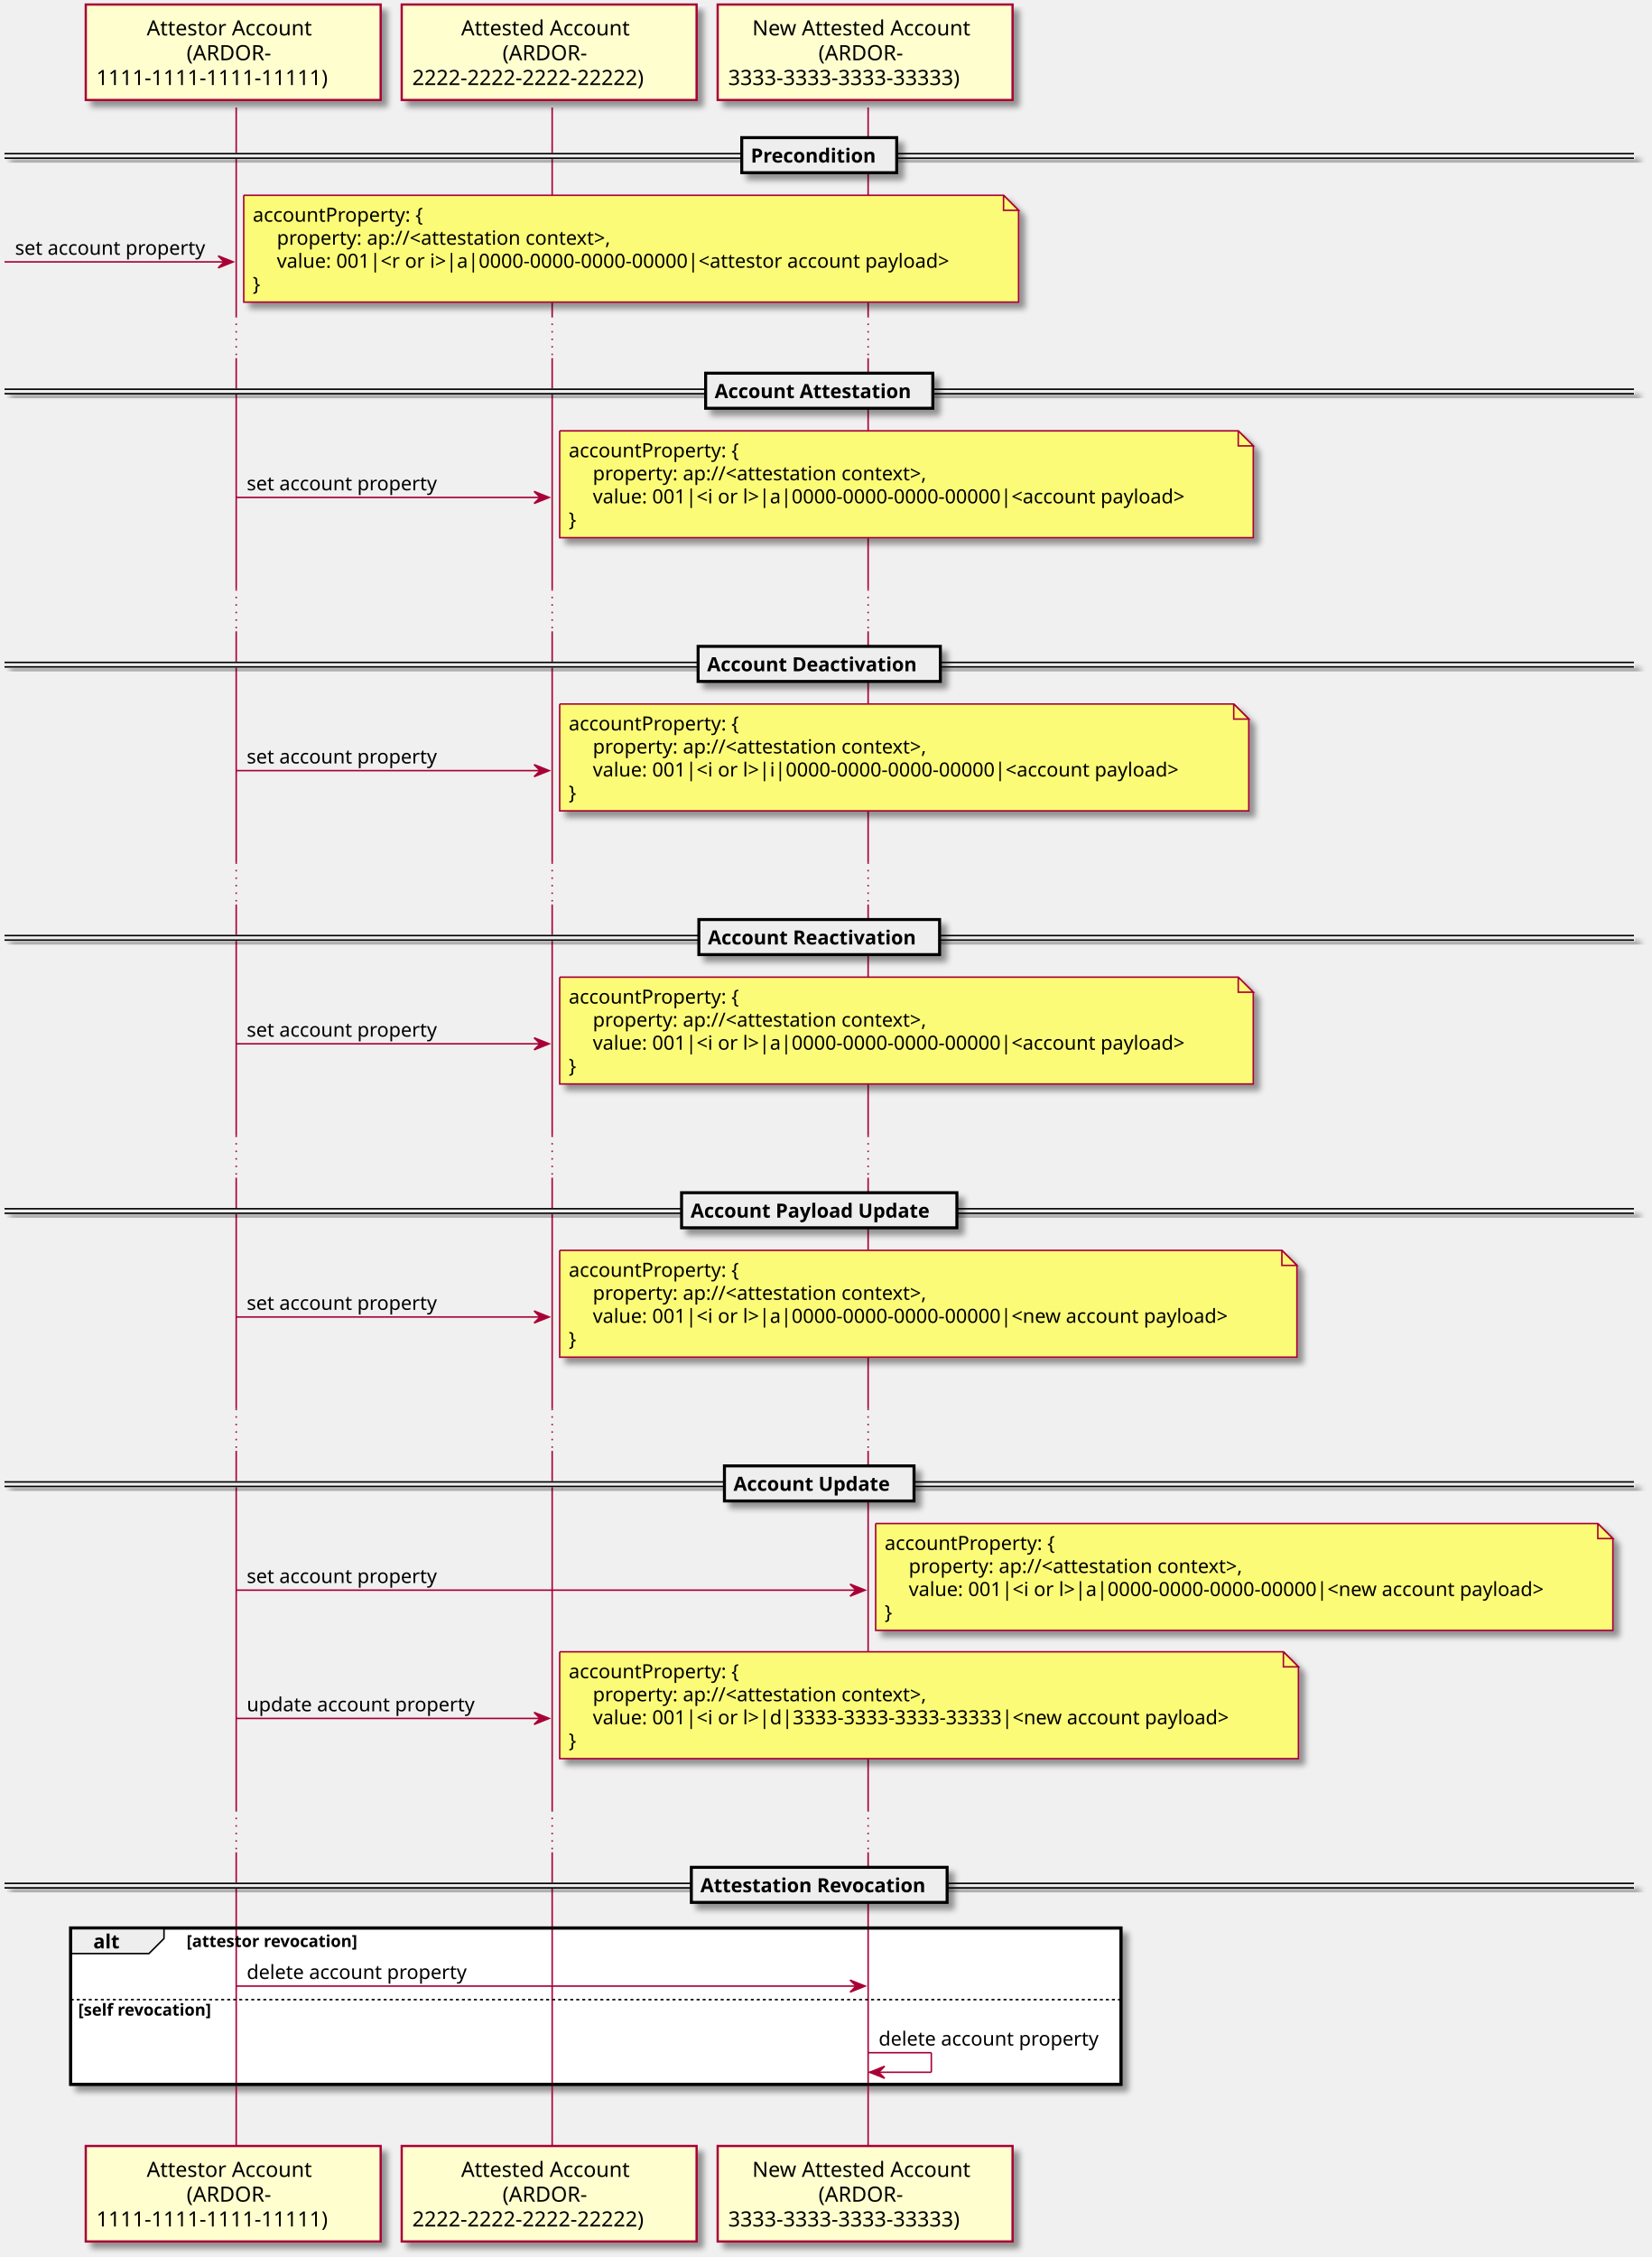
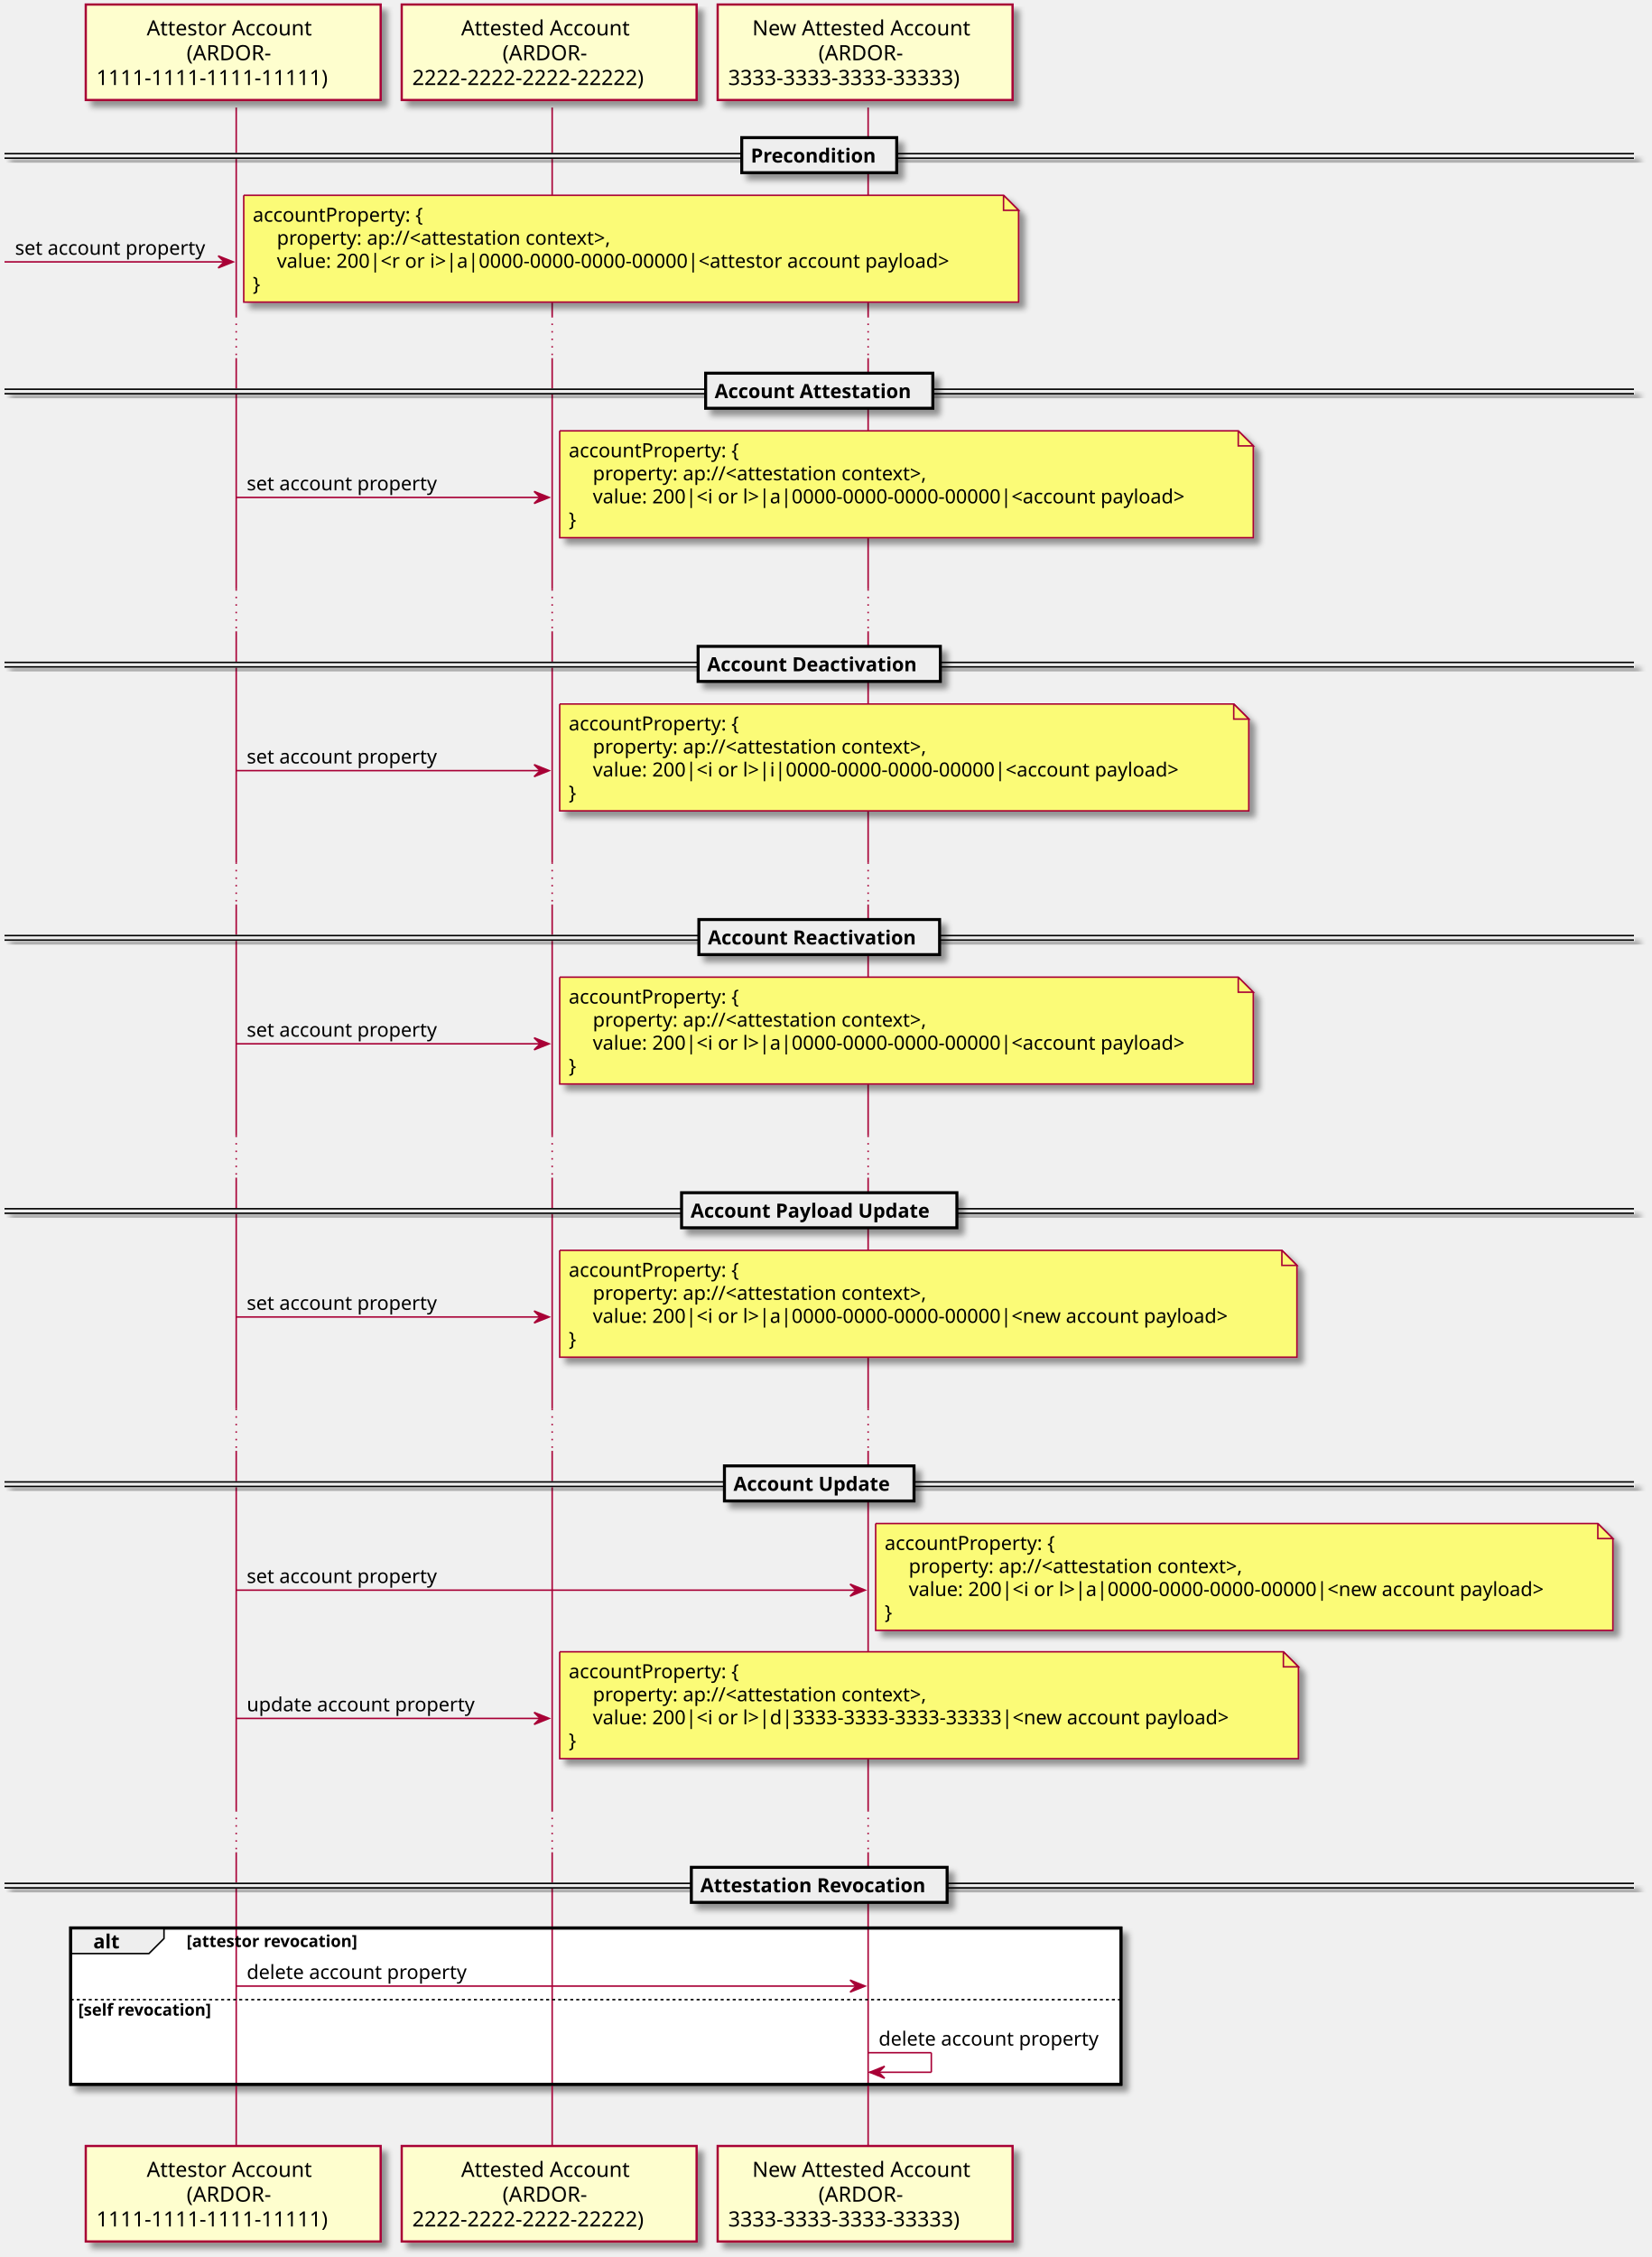
<svg xmlns="http://www.w3.org/2000/svg" contentScriptType="application/ecmascript" contentStyleType="text/css" height="1500px" preserveAspectRatio="none" style="width:1098px;height:1500px;" version="1.1" viewBox="0 0 1098 1500" width="1098px" zoomAndPan="magnify">
  <defs>
-     <filter height="300%" id="fj7i6no8japhm" width="300%" x="-1" y="-1">
+     <filter height="300%" id="ftkwf2hhifo8a" width="300%" x="-1" y="-1">
      <feGaussianBlur result="blurOut" stdDeviation="2.0" />
      <feColorMatrix in="blurOut" result="blurOut2" type="matrix" values="0 0 0 0 0 0 0 0 0 0 0 0 0 0 0 0 0 0 .4 0" />
      <feOffset dx="4.0" dy="4.0" in="blurOut2" result="blurOut3" />
      <feBlend in="SourceGraphic" in2="blurOut3" mode="normal" />
    </filter>
  </defs>
  <g>
-     <rect fill="#FFFFFF" filter="url(#fj7i6no8japhm)" height="103.887" style="stroke: #000000; stroke-width: 2.0;" width="698" x="47" y="1281.334" />
+     <rect fill="#FFFFFF" filter="url(#ftkwf2hhifo8a)" height="103.887" style="stroke: #000000; stroke-width: 2.0;" width="698" x="47" y="1281.334" />
    <rect fill="#FFFFFF" height="57.266" style="stroke: none; stroke-width: 1.0;" width="698" x="47" y="1327.955" />
    <line style="stroke: #A80036; stroke-width: 1.0;" x1="157" x2="157" y1="71.465" y2="210.018" />
    <line style="stroke: #A80036; stroke-width: 1.0; stroke-dasharray: 1.0,4.0;" x1="157" x2="157" y1="210.018" y2="238.018" />
    <line style="stroke: #A80036; stroke-width: 1.0;" x1="157" x2="157" y1="238.018" y2="391.57" />
    <line style="stroke: #A80036; stroke-width: 1.0; stroke-dasharray: 1.0,4.0;" x1="157" x2="157" y1="391.57" y2="419.57" />
    <line style="stroke: #A80036; stroke-width: 1.0;" x1="157" x2="157" y1="419.57" y2="573.123" />
    <line style="stroke: #A80036; stroke-width: 1.0; stroke-dasharray: 1.0,4.0;" x1="157" x2="157" y1="573.123" y2="601.123" />
    <line style="stroke: #A80036; stroke-width: 1.0;" x1="157" x2="157" y1="601.123" y2="754.676" />
    <line style="stroke: #A80036; stroke-width: 1.0; stroke-dasharray: 1.0,4.0;" x1="157" x2="157" y1="754.676" y2="782.676" />
    <line style="stroke: #A80036; stroke-width: 1.0;" x1="157" x2="157" y1="782.676" y2="936.229" />
    <line style="stroke: #A80036; stroke-width: 1.0; stroke-dasharray: 1.0,4.0;" x1="157" x2="157" y1="936.229" y2="964.229" />
    <line style="stroke: #A80036; stroke-width: 1.0;" x1="157" x2="157" y1="964.229" y2="1203.023" />
    <line style="stroke: #A80036; stroke-width: 1.0; stroke-dasharray: 1.0,4.0;" x1="157" x2="157" y1="1203.023" y2="1231.023" />
    <line style="stroke: #A80036; stroke-width: 1.0;" x1="157" x2="157" y1="1231.023" y2="1427.221" />
    <line style="stroke: #A80036; stroke-width: 1.0;" x1="367" x2="367" y1="71.465" y2="210.018" />
    <line style="stroke: #A80036; stroke-width: 1.0; stroke-dasharray: 1.0,4.0;" x1="367" x2="367" y1="210.018" y2="238.018" />
    <line style="stroke: #A80036; stroke-width: 1.0;" x1="367" x2="367" y1="238.018" y2="391.57" />
    <line style="stroke: #A80036; stroke-width: 1.0; stroke-dasharray: 1.0,4.0;" x1="367" x2="367" y1="391.57" y2="419.57" />
    <line style="stroke: #A80036; stroke-width: 1.0;" x1="367" x2="367" y1="419.57" y2="573.123" />
    <line style="stroke: #A80036; stroke-width: 1.0; stroke-dasharray: 1.0,4.0;" x1="367" x2="367" y1="573.123" y2="601.123" />
    <line style="stroke: #A80036; stroke-width: 1.0;" x1="367" x2="367" y1="601.123" y2="754.676" />
    <line style="stroke: #A80036; stroke-width: 1.0; stroke-dasharray: 1.0,4.0;" x1="367" x2="367" y1="754.676" y2="782.676" />
    <line style="stroke: #A80036; stroke-width: 1.0;" x1="367" x2="367" y1="782.676" y2="936.229" />
    <line style="stroke: #A80036; stroke-width: 1.0; stroke-dasharray: 1.0,4.0;" x1="367" x2="367" y1="936.229" y2="964.229" />
    <line style="stroke: #A80036; stroke-width: 1.0;" x1="367" x2="367" y1="964.229" y2="1203.023" />
    <line style="stroke: #A80036; stroke-width: 1.0; stroke-dasharray: 1.0,4.0;" x1="367" x2="367" y1="1203.023" y2="1231.023" />
    <line style="stroke: #A80036; stroke-width: 1.0;" x1="367" x2="367" y1="1231.023" y2="1427.221" />
    <line style="stroke: #A80036; stroke-width: 1.0;" x1="577" x2="577" y1="71.465" y2="210.018" />
    <line style="stroke: #A80036; stroke-width: 1.0; stroke-dasharray: 1.0,4.0;" x1="577" x2="577" y1="210.018" y2="238.018" />
    <line style="stroke: #A80036; stroke-width: 1.0;" x1="577" x2="577" y1="238.018" y2="391.57" />
    <line style="stroke: #A80036; stroke-width: 1.0; stroke-dasharray: 1.0,4.0;" x1="577" x2="577" y1="391.57" y2="419.57" />
    <line style="stroke: #A80036; stroke-width: 1.0;" x1="577" x2="577" y1="419.57" y2="573.123" />
    <line style="stroke: #A80036; stroke-width: 1.0; stroke-dasharray: 1.0,4.0;" x1="577" x2="577" y1="573.123" y2="601.123" />
    <line style="stroke: #A80036; stroke-width: 1.0;" x1="577" x2="577" y1="601.123" y2="754.676" />
    <line style="stroke: #A80036; stroke-width: 1.0; stroke-dasharray: 1.0,4.0;" x1="577" x2="577" y1="754.676" y2="782.676" />
    <line style="stroke: #A80036; stroke-width: 1.0;" x1="577" x2="577" y1="782.676" y2="936.229" />
    <line style="stroke: #A80036; stroke-width: 1.0; stroke-dasharray: 1.0,4.0;" x1="577" x2="577" y1="936.229" y2="964.229" />
    <line style="stroke: #A80036; stroke-width: 1.0;" x1="577" x2="577" y1="964.229" y2="1203.023" />
    <line style="stroke: #A80036; stroke-width: 1.0; stroke-dasharray: 1.0,4.0;" x1="577" x2="577" y1="1203.023" y2="1231.023" />
    <line style="stroke: #A80036; stroke-width: 1.0;" x1="577" x2="577" y1="1231.023" y2="1427.221" />
-     <rect fill="#FEFECE" filter="url(#fj7i6no8japhm)" height="63.465" style="stroke: #A80036; stroke-width: 1.5;" width="196" x="57" y="3" />
+     <rect fill="#FEFECE" filter="url(#ftkwf2hhifo8a)" height="63.465" style="stroke: #A80036; stroke-width: 1.5;" width="196" x="57" y="3" />
    <text fill="#000000" font-family="sans-serif" font-size="14" lengthAdjust="spacingAndGlyphs" textLength="115" x="97.5" y="23.535">Attestor Account</text>
    <text fill="#000000" font-family="sans-serif" font-size="14" lengthAdjust="spacingAndGlyphs" textLength="62" x="124" y="40.023">(ARDOR-</text>
    <text fill="#000000" font-family="sans-serif" font-size="14" lengthAdjust="spacingAndGlyphs" textLength="182" x="64" y="56.512">1111-1111-1111-11111)</text>
-     <rect fill="#FEFECE" filter="url(#fj7i6no8japhm)" height="63.465" style="stroke: #A80036; stroke-width: 1.5;" width="196" x="57" y="1426.221" />
+     <rect fill="#FEFECE" filter="url(#ftkwf2hhifo8a)" height="63.465" style="stroke: #A80036; stroke-width: 1.5;" width="196" x="57" y="1426.221" />
    <text fill="#000000" font-family="sans-serif" font-size="14" lengthAdjust="spacingAndGlyphs" textLength="115" x="97.5" y="1446.756">Attestor Account</text>
    <text fill="#000000" font-family="sans-serif" font-size="14" lengthAdjust="spacingAndGlyphs" textLength="62" x="124" y="1463.244">(ARDOR-</text>
    <text fill="#000000" font-family="sans-serif" font-size="14" lengthAdjust="spacingAndGlyphs" textLength="182" x="64" y="1479.732">1111-1111-1111-11111)</text>
-     <rect fill="#FEFECE" filter="url(#fj7i6no8japhm)" height="63.465" style="stroke: #A80036; stroke-width: 1.5;" width="196" x="267" y="3" />
+     <rect fill="#FEFECE" filter="url(#ftkwf2hhifo8a)" height="63.465" style="stroke: #A80036; stroke-width: 1.5;" width="196" x="267" y="3" />
    <text fill="#000000" font-family="sans-serif" font-size="14" lengthAdjust="spacingAndGlyphs" textLength="117" x="306.5" y="23.535">Attested Account</text>
    <text fill="#000000" font-family="sans-serif" font-size="14" lengthAdjust="spacingAndGlyphs" textLength="62" x="334" y="40.023">(ARDOR-</text>
    <text fill="#000000" font-family="sans-serif" font-size="14" lengthAdjust="spacingAndGlyphs" textLength="182" x="274" y="56.512">2222-2222-2222-22222)</text>
-     <rect fill="#FEFECE" filter="url(#fj7i6no8japhm)" height="63.465" style="stroke: #A80036; stroke-width: 1.5;" width="196" x="267" y="1426.221" />
+     <rect fill="#FEFECE" filter="url(#ftkwf2hhifo8a)" height="63.465" style="stroke: #A80036; stroke-width: 1.5;" width="196" x="267" y="1426.221" />
    <text fill="#000000" font-family="sans-serif" font-size="14" lengthAdjust="spacingAndGlyphs" textLength="117" x="306.5" y="1446.756">Attested Account</text>
    <text fill="#000000" font-family="sans-serif" font-size="14" lengthAdjust="spacingAndGlyphs" textLength="62" x="334" y="1463.244">(ARDOR-</text>
    <text fill="#000000" font-family="sans-serif" font-size="14" lengthAdjust="spacingAndGlyphs" textLength="182" x="274" y="1479.732">2222-2222-2222-22222)</text>
-     <rect fill="#FEFECE" filter="url(#fj7i6no8japhm)" height="63.465" style="stroke: #A80036; stroke-width: 1.5;" width="196" x="477" y="3" />
+     <rect fill="#FEFECE" filter="url(#ftkwf2hhifo8a)" height="63.465" style="stroke: #A80036; stroke-width: 1.5;" width="196" x="477" y="3" />
    <text fill="#000000" font-family="sans-serif" font-size="14" lengthAdjust="spacingAndGlyphs" textLength="150" x="500" y="23.535">New Attested Account</text>
    <text fill="#000000" font-family="sans-serif" font-size="14" lengthAdjust="spacingAndGlyphs" textLength="62" x="544" y="40.023">(ARDOR-</text>
    <text fill="#000000" font-family="sans-serif" font-size="14" lengthAdjust="spacingAndGlyphs" textLength="182" x="484" y="56.512">3333-3333-3333-33333)</text>
-     <rect fill="#FEFECE" filter="url(#fj7i6no8japhm)" height="63.465" style="stroke: #A80036; stroke-width: 1.5;" width="196" x="477" y="1426.221" />
+     <rect fill="#FEFECE" filter="url(#ftkwf2hhifo8a)" height="63.465" style="stroke: #A80036; stroke-width: 1.5;" width="196" x="477" y="1426.221" />
    <text fill="#000000" font-family="sans-serif" font-size="14" lengthAdjust="spacingAndGlyphs" textLength="150" x="500" y="1446.756">New Attested Account</text>
    <text fill="#000000" font-family="sans-serif" font-size="14" lengthAdjust="spacingAndGlyphs" textLength="62" x="544" y="1463.244">(ARDOR-</text>
    <text fill="#000000" font-family="sans-serif" font-size="14" lengthAdjust="spacingAndGlyphs" textLength="182" x="484" y="1479.732">3333-3333-3333-33333)</text>
-     <rect fill="#EEEEEE" filter="url(#fj7i6no8japhm)" height="3" style="stroke: #EEEEEE; stroke-width: 1.0;" width="1083" x="3" y="102.12" />
+     <rect fill="#EEEEEE" filter="url(#ftkwf2hhifo8a)" height="3" style="stroke: #EEEEEE; stroke-width: 1.0;" width="1083" x="3" y="102.12" />
    <line style="stroke: #000000; stroke-width: 1.0;" x1="3" x2="1086" y1="102.12" y2="102.12" />
    <line style="stroke: #000000; stroke-width: 1.0;" x1="3" x2="1086" y1="105.12" y2="105.12" />
-     <rect fill="#EEEEEE" filter="url(#fj7i6no8japhm)" height="23.311" style="stroke: #000000; stroke-width: 2.0;" width="103" x="493" y="91.465" />
+     <rect fill="#EEEEEE" filter="url(#ftkwf2hhifo8a)" height="23.311" style="stroke: #000000; stroke-width: 2.0;" width="103" x="493" y="91.465" />
    <text fill="#000000" font-family="sans-serif" font-size="13" font-weight="bold" lengthAdjust="spacingAndGlyphs" textLength="85" x="499" y="108.033">Precondition</text>
    <polygon fill="#A80036" points="145,170.052,155,174.052,145,178.052,149,174.052" style="stroke: #A80036; stroke-width: 1.0;" />
    <line style="stroke: #A80036; stroke-width: 1.0;" x1="3" x2="151" y1="174.052" y2="174.052" />
    <text fill="#000000" font-family="sans-serif" font-size="13" lengthAdjust="spacingAndGlyphs" textLength="130" x="10" y="169.31">set account property</text>
-     <path d="M162,129.775 L162,200.775 L677,200.775 L677,139.775 L667,129.775 L162,129.775 " fill="#FBFB77" filter="url(#fj7i6no8japhm)" style="stroke: #A80036; stroke-width: 1.0;" />
+     <path d="M162,129.775 L162,200.775 L677,200.775 L677,139.775 L667,129.775 L162,129.775 " fill="#FBFB77" filter="url(#ftkwf2hhifo8a)" style="stroke: #A80036; stroke-width: 1.0;" />
    <path d="M667,129.775 L667,139.775 L677,139.775 L667,129.775 " fill="#FBFB77" style="stroke: #A80036; stroke-width: 1.0;" />
    <text fill="#000000" font-family="sans-serif" font-size="13" lengthAdjust="spacingAndGlyphs" textLength="114" x="168" y="147.344">accountProperty: {</text>
    <text fill="#000000" font-family="sans-serif" font-size="13" lengthAdjust="spacingAndGlyphs" textLength="238" x="184" y="162.654">property: ap://&lt;attestation context&gt;,</text>
-     <text fill="#000000" font-family="sans-serif" font-size="13" lengthAdjust="spacingAndGlyphs" textLength="478" x="184" y="177.965">value: 001|&lt;r or i&gt;|a|0000-0000-0000-00000|&lt;attestor account payload&gt;</text>
+     <text fill="#000000" font-family="sans-serif" font-size="13" lengthAdjust="spacingAndGlyphs" textLength="478" x="184" y="177.965">value: 200|&lt;r or i&gt;|a|0000-0000-0000-00000|&lt;attestor account payload&gt;</text>
    <text fill="#000000" font-family="sans-serif" font-size="13" lengthAdjust="spacingAndGlyphs" textLength="4" x="168" y="193.275">}</text>
-     <rect fill="#EEEEEE" filter="url(#fj7i6no8japhm)" height="3" style="stroke: #EEEEEE; stroke-width: 1.0;" width="1083" x="3" y="258.673" />
+     <rect fill="#EEEEEE" filter="url(#ftkwf2hhifo8a)" height="3" style="stroke: #EEEEEE; stroke-width: 1.0;" width="1083" x="3" y="258.673" />
    <line style="stroke: #000000; stroke-width: 1.0;" x1="3" x2="1086" y1="258.673" y2="258.673" />
    <line style="stroke: #000000; stroke-width: 1.0;" x1="3" x2="1086" y1="261.673" y2="261.673" />
-     <rect fill="#EEEEEE" filter="url(#fj7i6no8japhm)" height="23.311" style="stroke: #000000; stroke-width: 2.0;" width="151" x="469" y="248.018" />
+     <rect fill="#EEEEEE" filter="url(#ftkwf2hhifo8a)" height="23.311" style="stroke: #000000; stroke-width: 2.0;" width="151" x="469" y="248.018" />
    <text fill="#000000" font-family="sans-serif" font-size="13" font-weight="bold" lengthAdjust="spacingAndGlyphs" textLength="133" x="475" y="264.586">Account Attestation</text>
    <polygon fill="#A80036" points="355,326.604,365,330.604,355,334.604,359,330.604" style="stroke: #A80036; stroke-width: 1.0;" />
    <line style="stroke: #A80036; stroke-width: 1.0;" x1="157" x2="361" y1="330.604" y2="330.604" />
    <text fill="#000000" font-family="sans-serif" font-size="13" lengthAdjust="spacingAndGlyphs" textLength="130" x="164" y="325.862">set account property</text>
-     <path d="M372,286.328 L372,357.328 L833,357.328 L833,296.328 L823,286.328 L372,286.328 " fill="#FBFB77" filter="url(#fj7i6no8japhm)" style="stroke: #A80036; stroke-width: 1.0;" />
+     <path d="M372,286.328 L372,357.328 L833,357.328 L833,296.328 L823,286.328 L372,286.328 " fill="#FBFB77" filter="url(#ftkwf2hhifo8a)" style="stroke: #A80036; stroke-width: 1.0;" />
    <path d="M823,286.328 L823,296.328 L833,296.328 L823,286.328 " fill="#FBFB77" style="stroke: #A80036; stroke-width: 1.0;" />
    <text fill="#000000" font-family="sans-serif" font-size="13" lengthAdjust="spacingAndGlyphs" textLength="114" x="378" y="303.897">accountProperty: {</text>
    <text fill="#000000" font-family="sans-serif" font-size="13" lengthAdjust="spacingAndGlyphs" textLength="238" x="394" y="319.207">property: ap://&lt;attestation context&gt;,</text>
-     <text fill="#000000" font-family="sans-serif" font-size="13" lengthAdjust="spacingAndGlyphs" textLength="424" x="394" y="334.518">value: 001|&lt;i or l&gt;|a|0000-0000-0000-00000|&lt;account payload&gt;</text>
+     <text fill="#000000" font-family="sans-serif" font-size="13" lengthAdjust="spacingAndGlyphs" textLength="424" x="394" y="334.518">value: 200|&lt;i or l&gt;|a|0000-0000-0000-00000|&lt;account payload&gt;</text>
    <text fill="#000000" font-family="sans-serif" font-size="13" lengthAdjust="spacingAndGlyphs" textLength="4" x="378" y="349.828">}</text>
-     <rect fill="#EEEEEE" filter="url(#fj7i6no8japhm)" height="3" style="stroke: #EEEEEE; stroke-width: 1.0;" width="1083" x="3" y="440.226" />
+     <rect fill="#EEEEEE" filter="url(#ftkwf2hhifo8a)" height="3" style="stroke: #EEEEEE; stroke-width: 1.0;" width="1083" x="3" y="440.226" />
    <line style="stroke: #000000; stroke-width: 1.0;" x1="3" x2="1086" y1="440.226" y2="440.226" />
    <line style="stroke: #000000; stroke-width: 1.0;" x1="3" x2="1086" y1="443.226" y2="443.226" />
-     <rect fill="#EEEEEE" filter="url(#fj7i6no8japhm)" height="23.311" style="stroke: #000000; stroke-width: 2.0;" width="161" x="464" y="429.57" />
+     <rect fill="#EEEEEE" filter="url(#ftkwf2hhifo8a)" height="23.311" style="stroke: #000000; stroke-width: 2.0;" width="161" x="464" y="429.57" />
    <text fill="#000000" font-family="sans-serif" font-size="13" font-weight="bold" lengthAdjust="spacingAndGlyphs" textLength="143" x="470" y="446.139">Account Deactivation</text>
    <polygon fill="#A80036" points="355,508.157,365,512.157,355,516.157,359,512.157" style="stroke: #A80036; stroke-width: 1.0;" />
    <line style="stroke: #A80036; stroke-width: 1.0;" x1="157" x2="361" y1="512.157" y2="512.157" />
    <text fill="#000000" font-family="sans-serif" font-size="13" lengthAdjust="spacingAndGlyphs" textLength="130" x="164" y="507.415">set account property</text>
-     <path d="M372,467.881 L372,538.881 L830,538.881 L830,477.881 L820,467.881 L372,467.881 " fill="#FBFB77" filter="url(#fj7i6no8japhm)" style="stroke: #A80036; stroke-width: 1.0;" />
+     <path d="M372,467.881 L372,538.881 L830,538.881 L830,477.881 L820,467.881 L372,467.881 " fill="#FBFB77" filter="url(#ftkwf2hhifo8a)" style="stroke: #A80036; stroke-width: 1.0;" />
    <path d="M820,467.881 L820,477.881 L830,477.881 L820,467.881 " fill="#FBFB77" style="stroke: #A80036; stroke-width: 1.0;" />
    <text fill="#000000" font-family="sans-serif" font-size="13" lengthAdjust="spacingAndGlyphs" textLength="114" x="378" y="485.449">accountProperty: {</text>
    <text fill="#000000" font-family="sans-serif" font-size="13" lengthAdjust="spacingAndGlyphs" textLength="238" x="394" y="500.76">property: ap://&lt;attestation context&gt;,</text>
-     <text fill="#000000" font-family="sans-serif" font-size="13" lengthAdjust="spacingAndGlyphs" textLength="421" x="394" y="516.07">value: 001|&lt;i or l&gt;|i|0000-0000-0000-00000|&lt;account payload&gt;</text>
+     <text fill="#000000" font-family="sans-serif" font-size="13" lengthAdjust="spacingAndGlyphs" textLength="421" x="394" y="516.07">value: 200|&lt;i or l&gt;|i|0000-0000-0000-00000|&lt;account payload&gt;</text>
    <text fill="#000000" font-family="sans-serif" font-size="13" lengthAdjust="spacingAndGlyphs" textLength="4" x="378" y="531.381">}</text>
-     <rect fill="#EEEEEE" filter="url(#fj7i6no8japhm)" height="3" style="stroke: #EEEEEE; stroke-width: 1.0;" width="1083" x="3" y="621.778" />
+     <rect fill="#EEEEEE" filter="url(#ftkwf2hhifo8a)" height="3" style="stroke: #EEEEEE; stroke-width: 1.0;" width="1083" x="3" y="621.778" />
    <line style="stroke: #000000; stroke-width: 1.0;" x1="3" x2="1086" y1="621.778" y2="621.778" />
    <line style="stroke: #000000; stroke-width: 1.0;" x1="3" x2="1086" y1="624.778" y2="624.778" />
-     <rect fill="#EEEEEE" filter="url(#fj7i6no8japhm)" height="23.311" style="stroke: #000000; stroke-width: 2.0;" width="160" x="464.5" y="611.123" />
+     <rect fill="#EEEEEE" filter="url(#ftkwf2hhifo8a)" height="23.311" style="stroke: #000000; stroke-width: 2.0;" width="160" x="464.5" y="611.123" />
    <text fill="#000000" font-family="sans-serif" font-size="13" font-weight="bold" lengthAdjust="spacingAndGlyphs" textLength="142" x="470.5" y="627.691">Account Reactivation</text>
    <polygon fill="#A80036" points="355,689.71,365,693.71,355,697.71,359,693.71" style="stroke: #A80036; stroke-width: 1.0;" />
    <line style="stroke: #A80036; stroke-width: 1.0;" x1="157" x2="361" y1="693.71" y2="693.71" />
    <text fill="#000000" font-family="sans-serif" font-size="13" lengthAdjust="spacingAndGlyphs" textLength="130" x="164" y="688.968">set account property</text>
-     <path d="M372,649.434 L372,720.434 L833,720.434 L833,659.434 L823,649.434 L372,649.434 " fill="#FBFB77" filter="url(#fj7i6no8japhm)" style="stroke: #A80036; stroke-width: 1.0;" />
+     <path d="M372,649.434 L372,720.434 L833,720.434 L833,659.434 L823,649.434 L372,649.434 " fill="#FBFB77" filter="url(#ftkwf2hhifo8a)" style="stroke: #A80036; stroke-width: 1.0;" />
    <path d="M823,649.434 L823,659.434 L833,659.434 L823,649.434 " fill="#FBFB77" style="stroke: #A80036; stroke-width: 1.0;" />
    <text fill="#000000" font-family="sans-serif" font-size="13" lengthAdjust="spacingAndGlyphs" textLength="114" x="378" y="667.002">accountProperty: {</text>
    <text fill="#000000" font-family="sans-serif" font-size="13" lengthAdjust="spacingAndGlyphs" textLength="238" x="394" y="682.312">property: ap://&lt;attestation context&gt;,</text>
-     <text fill="#000000" font-family="sans-serif" font-size="13" lengthAdjust="spacingAndGlyphs" textLength="424" x="394" y="697.623">value: 001|&lt;i or l&gt;|a|0000-0000-0000-00000|&lt;account payload&gt;</text>
+     <text fill="#000000" font-family="sans-serif" font-size="13" lengthAdjust="spacingAndGlyphs" textLength="424" x="394" y="697.623">value: 200|&lt;i or l&gt;|a|0000-0000-0000-00000|&lt;account payload&gt;</text>
    <text fill="#000000" font-family="sans-serif" font-size="13" lengthAdjust="spacingAndGlyphs" textLength="4" x="378" y="712.934">}</text>
-     <rect fill="#EEEEEE" filter="url(#fj7i6no8japhm)" height="3" style="stroke: #EEEEEE; stroke-width: 1.0;" width="1083" x="3" y="803.331" />
+     <rect fill="#EEEEEE" filter="url(#ftkwf2hhifo8a)" height="3" style="stroke: #EEEEEE; stroke-width: 1.0;" width="1083" x="3" y="803.331" />
    <line style="stroke: #000000; stroke-width: 1.0;" x1="3" x2="1086" y1="803.331" y2="803.331" />
    <line style="stroke: #000000; stroke-width: 1.0;" x1="3" x2="1086" y1="806.331" y2="806.331" />
-     <rect fill="#EEEEEE" filter="url(#fj7i6no8japhm)" height="23.311" style="stroke: #000000; stroke-width: 2.0;" width="183" x="453" y="792.676" />
+     <rect fill="#EEEEEE" filter="url(#ftkwf2hhifo8a)" height="23.311" style="stroke: #000000; stroke-width: 2.0;" width="183" x="453" y="792.676" />
    <text fill="#000000" font-family="sans-serif" font-size="13" font-weight="bold" lengthAdjust="spacingAndGlyphs" textLength="165" x="459" y="809.244">Account Payload Update</text>
    <polygon fill="#A80036" points="355,871.263,365,875.263,355,879.263,359,875.263" style="stroke: #A80036; stroke-width: 1.0;" />
    <line style="stroke: #A80036; stroke-width: 1.0;" x1="157" x2="361" y1="875.263" y2="875.263" />
    <text fill="#000000" font-family="sans-serif" font-size="13" lengthAdjust="spacingAndGlyphs" textLength="130" x="164" y="870.52">set account property</text>
-     <path d="M372,830.986 L372,901.986 L862,901.986 L862,840.986 L852,830.986 L372,830.986 " fill="#FBFB77" filter="url(#fj7i6no8japhm)" style="stroke: #A80036; stroke-width: 1.0;" />
+     <path d="M372,830.986 L372,901.986 L862,901.986 L862,840.986 L852,830.986 L372,830.986 " fill="#FBFB77" filter="url(#ftkwf2hhifo8a)" style="stroke: #A80036; stroke-width: 1.0;" />
    <path d="M852,830.986 L852,840.986 L862,840.986 L852,830.986 " fill="#FBFB77" style="stroke: #A80036; stroke-width: 1.0;" />
    <text fill="#000000" font-family="sans-serif" font-size="13" lengthAdjust="spacingAndGlyphs" textLength="114" x="378" y="848.555">accountProperty: {</text>
    <text fill="#000000" font-family="sans-serif" font-size="13" lengthAdjust="spacingAndGlyphs" textLength="238" x="394" y="863.865">property: ap://&lt;attestation context&gt;,</text>
-     <text fill="#000000" font-family="sans-serif" font-size="13" lengthAdjust="spacingAndGlyphs" textLength="453" x="394" y="879.176">value: 001|&lt;i or l&gt;|a|0000-0000-0000-00000|&lt;new account payload&gt;</text>
+     <text fill="#000000" font-family="sans-serif" font-size="13" lengthAdjust="spacingAndGlyphs" textLength="453" x="394" y="879.176">value: 200|&lt;i or l&gt;|a|0000-0000-0000-00000|&lt;new account payload&gt;</text>
    <text fill="#000000" font-family="sans-serif" font-size="13" lengthAdjust="spacingAndGlyphs" textLength="4" x="378" y="894.486">}</text>
-     <rect fill="#EEEEEE" filter="url(#fj7i6no8japhm)" height="3" style="stroke: #EEEEEE; stroke-width: 1.0;" width="1083" x="3" y="984.884" />
+     <rect fill="#EEEEEE" filter="url(#ftkwf2hhifo8a)" height="3" style="stroke: #EEEEEE; stroke-width: 1.0;" width="1083" x="3" y="984.884" />
    <line style="stroke: #000000; stroke-width: 1.0;" x1="3" x2="1086" y1="984.884" y2="984.884" />
    <line style="stroke: #000000; stroke-width: 1.0;" x1="3" x2="1086" y1="987.884" y2="987.884" />
-     <rect fill="#EEEEEE" filter="url(#fj7i6no8japhm)" height="23.311" style="stroke: #000000; stroke-width: 2.0;" width="126" x="481.5" y="974.229" />
+     <rect fill="#EEEEEE" filter="url(#ftkwf2hhifo8a)" height="23.311" style="stroke: #000000; stroke-width: 2.0;" width="126" x="481.5" y="974.229" />
    <text fill="#000000" font-family="sans-serif" font-size="13" font-weight="bold" lengthAdjust="spacingAndGlyphs" textLength="108" x="487.5" y="990.797">Account Update</text>
    <polygon fill="#A80036" points="565,1052.815,575,1056.815,565,1060.815,569,1056.815" style="stroke: #A80036; stroke-width: 1.0;" />
    <line style="stroke: #A80036; stroke-width: 1.0;" x1="157" x2="571" y1="1056.815" y2="1056.815" />
    <text fill="#000000" font-family="sans-serif" font-size="13" lengthAdjust="spacingAndGlyphs" textLength="130" x="164" y="1052.073">set account property</text>
-     <path d="M582,1012.539 L582,1083.539 L1072,1083.539 L1072,1022.539 L1062,1012.539 L582,1012.539 " fill="#FBFB77" filter="url(#fj7i6no8japhm)" style="stroke: #A80036; stroke-width: 1.0;" />
+     <path d="M582,1012.539 L582,1083.539 L1072,1083.539 L1072,1022.539 L1062,1012.539 L582,1012.539 " fill="#FBFB77" filter="url(#ftkwf2hhifo8a)" style="stroke: #A80036; stroke-width: 1.0;" />
    <path d="M1062,1012.539 L1062,1022.539 L1072,1022.539 L1062,1012.539 " fill="#FBFB77" style="stroke: #A80036; stroke-width: 1.0;" />
    <text fill="#000000" font-family="sans-serif" font-size="13" lengthAdjust="spacingAndGlyphs" textLength="114" x="588" y="1030.107">accountProperty: {</text>
    <text fill="#000000" font-family="sans-serif" font-size="13" lengthAdjust="spacingAndGlyphs" textLength="238" x="604" y="1045.418">property: ap://&lt;attestation context&gt;,</text>
-     <text fill="#000000" font-family="sans-serif" font-size="13" lengthAdjust="spacingAndGlyphs" textLength="453" x="604" y="1060.728">value: 001|&lt;i or l&gt;|a|0000-0000-0000-00000|&lt;new account payload&gt;</text>
+     <text fill="#000000" font-family="sans-serif" font-size="13" lengthAdjust="spacingAndGlyphs" textLength="453" x="604" y="1060.728">value: 200|&lt;i or l&gt;|a|0000-0000-0000-00000|&lt;new account payload&gt;</text>
    <text fill="#000000" font-family="sans-serif" font-size="13" lengthAdjust="spacingAndGlyphs" textLength="4" x="588" y="1076.039">}</text>
    <polygon fill="#A80036" points="355,1138.058,365,1142.058,355,1146.058,359,1142.058" style="stroke: #A80036; stroke-width: 1.0;" />
    <line style="stroke: #A80036; stroke-width: 1.0;" x1="157" x2="361" y1="1142.058" y2="1142.058" />
    <text fill="#000000" font-family="sans-serif" font-size="13" lengthAdjust="spacingAndGlyphs" textLength="154" x="164" y="1137.315">update account property</text>
-     <path d="M372,1097.781 L372,1168.781 L863,1168.781 L863,1107.781 L853,1097.781 L372,1097.781 " fill="#FBFB77" filter="url(#fj7i6no8japhm)" style="stroke: #A80036; stroke-width: 1.0;" />
+     <path d="M372,1097.781 L372,1168.781 L863,1168.781 L863,1107.781 L853,1097.781 L372,1097.781 " fill="#FBFB77" filter="url(#ftkwf2hhifo8a)" style="stroke: #A80036; stroke-width: 1.0;" />
    <path d="M853,1097.781 L853,1107.781 L863,1107.781 L853,1097.781 " fill="#FBFB77" style="stroke: #A80036; stroke-width: 1.0;" />
    <text fill="#000000" font-family="sans-serif" font-size="13" lengthAdjust="spacingAndGlyphs" textLength="114" x="378" y="1115.35">accountProperty: {</text>
    <text fill="#000000" font-family="sans-serif" font-size="13" lengthAdjust="spacingAndGlyphs" textLength="238" x="394" y="1130.66">property: ap://&lt;attestation context&gt;,</text>
-     <text fill="#000000" font-family="sans-serif" font-size="13" lengthAdjust="spacingAndGlyphs" textLength="454" x="394" y="1145.971">value: 001|&lt;i or l&gt;|d|3333-3333-3333-33333|&lt;new account payload&gt;</text>
+     <text fill="#000000" font-family="sans-serif" font-size="13" lengthAdjust="spacingAndGlyphs" textLength="454" x="394" y="1145.971">value: 200|&lt;i or l&gt;|d|3333-3333-3333-33333|&lt;new account payload&gt;</text>
    <text fill="#000000" font-family="sans-serif" font-size="13" lengthAdjust="spacingAndGlyphs" textLength="4" x="378" y="1161.281">}</text>
-     <rect fill="#EEEEEE" filter="url(#fj7i6no8japhm)" height="3" style="stroke: #EEEEEE; stroke-width: 1.0;" width="1083" x="3" y="1251.679" />
+     <rect fill="#EEEEEE" filter="url(#ftkwf2hhifo8a)" height="3" style="stroke: #EEEEEE; stroke-width: 1.0;" width="1083" x="3" y="1251.679" />
    <line style="stroke: #000000; stroke-width: 1.0;" x1="3" x2="1086" y1="1251.679" y2="1251.679" />
    <line style="stroke: #000000; stroke-width: 1.0;" x1="3" x2="1086" y1="1254.679" y2="1254.679" />
-     <rect fill="#EEEEEE" filter="url(#fj7i6no8japhm)" height="23.311" style="stroke: #000000; stroke-width: 2.0;" width="170" x="459.5" y="1241.023" />
+     <rect fill="#EEEEEE" filter="url(#ftkwf2hhifo8a)" height="23.311" style="stroke: #000000; stroke-width: 2.0;" width="170" x="459.5" y="1241.023" />
    <text fill="#000000" font-family="sans-serif" font-size="13" font-weight="bold" lengthAdjust="spacingAndGlyphs" textLength="152" x="465.5" y="1257.592">Attestation Revocation</text>
    <path d="M47,1281.334 L109,1281.334 L109,1288.334 L99,1298.334 L47,1298.334 L47,1281.334 " fill="#EEEEEE" style="stroke: #000000; stroke-width: 1.0;" />
    <rect fill="none" height="103.887" style="stroke: #000000; stroke-width: 2.0;" width="698" x="47" y="1281.334" />
    <text fill="#000000" font-family="sans-serif" font-size="13" font-weight="bold" lengthAdjust="spacingAndGlyphs" textLength="17" x="62" y="1294.902">alt</text>
    <text fill="#000000" font-family="sans-serif" font-size="11" font-weight="bold" lengthAdjust="spacingAndGlyphs" textLength="113" x="124" y="1293.969">[attestor revocation]</text>
    <polygon fill="#A80036" points="565,1315.955,575,1319.955,565,1323.955,569,1319.955" style="stroke: #A80036; stroke-width: 1.0;" />
    <line style="stroke: #A80036; stroke-width: 1.0;" x1="157" x2="571" y1="1319.955" y2="1319.955" />
    <text fill="#000000" font-family="sans-serif" font-size="13" lengthAdjust="spacingAndGlyphs" textLength="149" x="164" y="1315.213">delete account property</text>
    <line style="stroke: #000000; stroke-width: 1.0; stroke-dasharray: 2.0,2.0;" x1="47" x2="745" y1="1328.955" y2="1328.955" />
    <text fill="#000000" font-family="sans-serif" font-size="11" font-weight="bold" lengthAdjust="spacingAndGlyphs" textLength="92" x="52" y="1339.59">[self revocation]</text>
    <line style="stroke: #A80036; stroke-width: 1.0;" x1="577" x2="619" y1="1364.221" y2="1364.221" />
    <line style="stroke: #A80036; stroke-width: 1.0;" x1="619" x2="619" y1="1364.221" y2="1377.221" />
    <line style="stroke: #A80036; stroke-width: 1.0;" x1="578" x2="619" y1="1377.221" y2="1377.221" />
    <polygon fill="#A80036" points="588,1373.221,578,1377.221,588,1381.221,584,1377.221" style="stroke: #A80036; stroke-width: 1.0;" />
    <text fill="#000000" font-family="sans-serif" font-size="13" lengthAdjust="spacingAndGlyphs" textLength="149" x="584" y="1359.478">delete account property</text>
  </g>
</svg>
